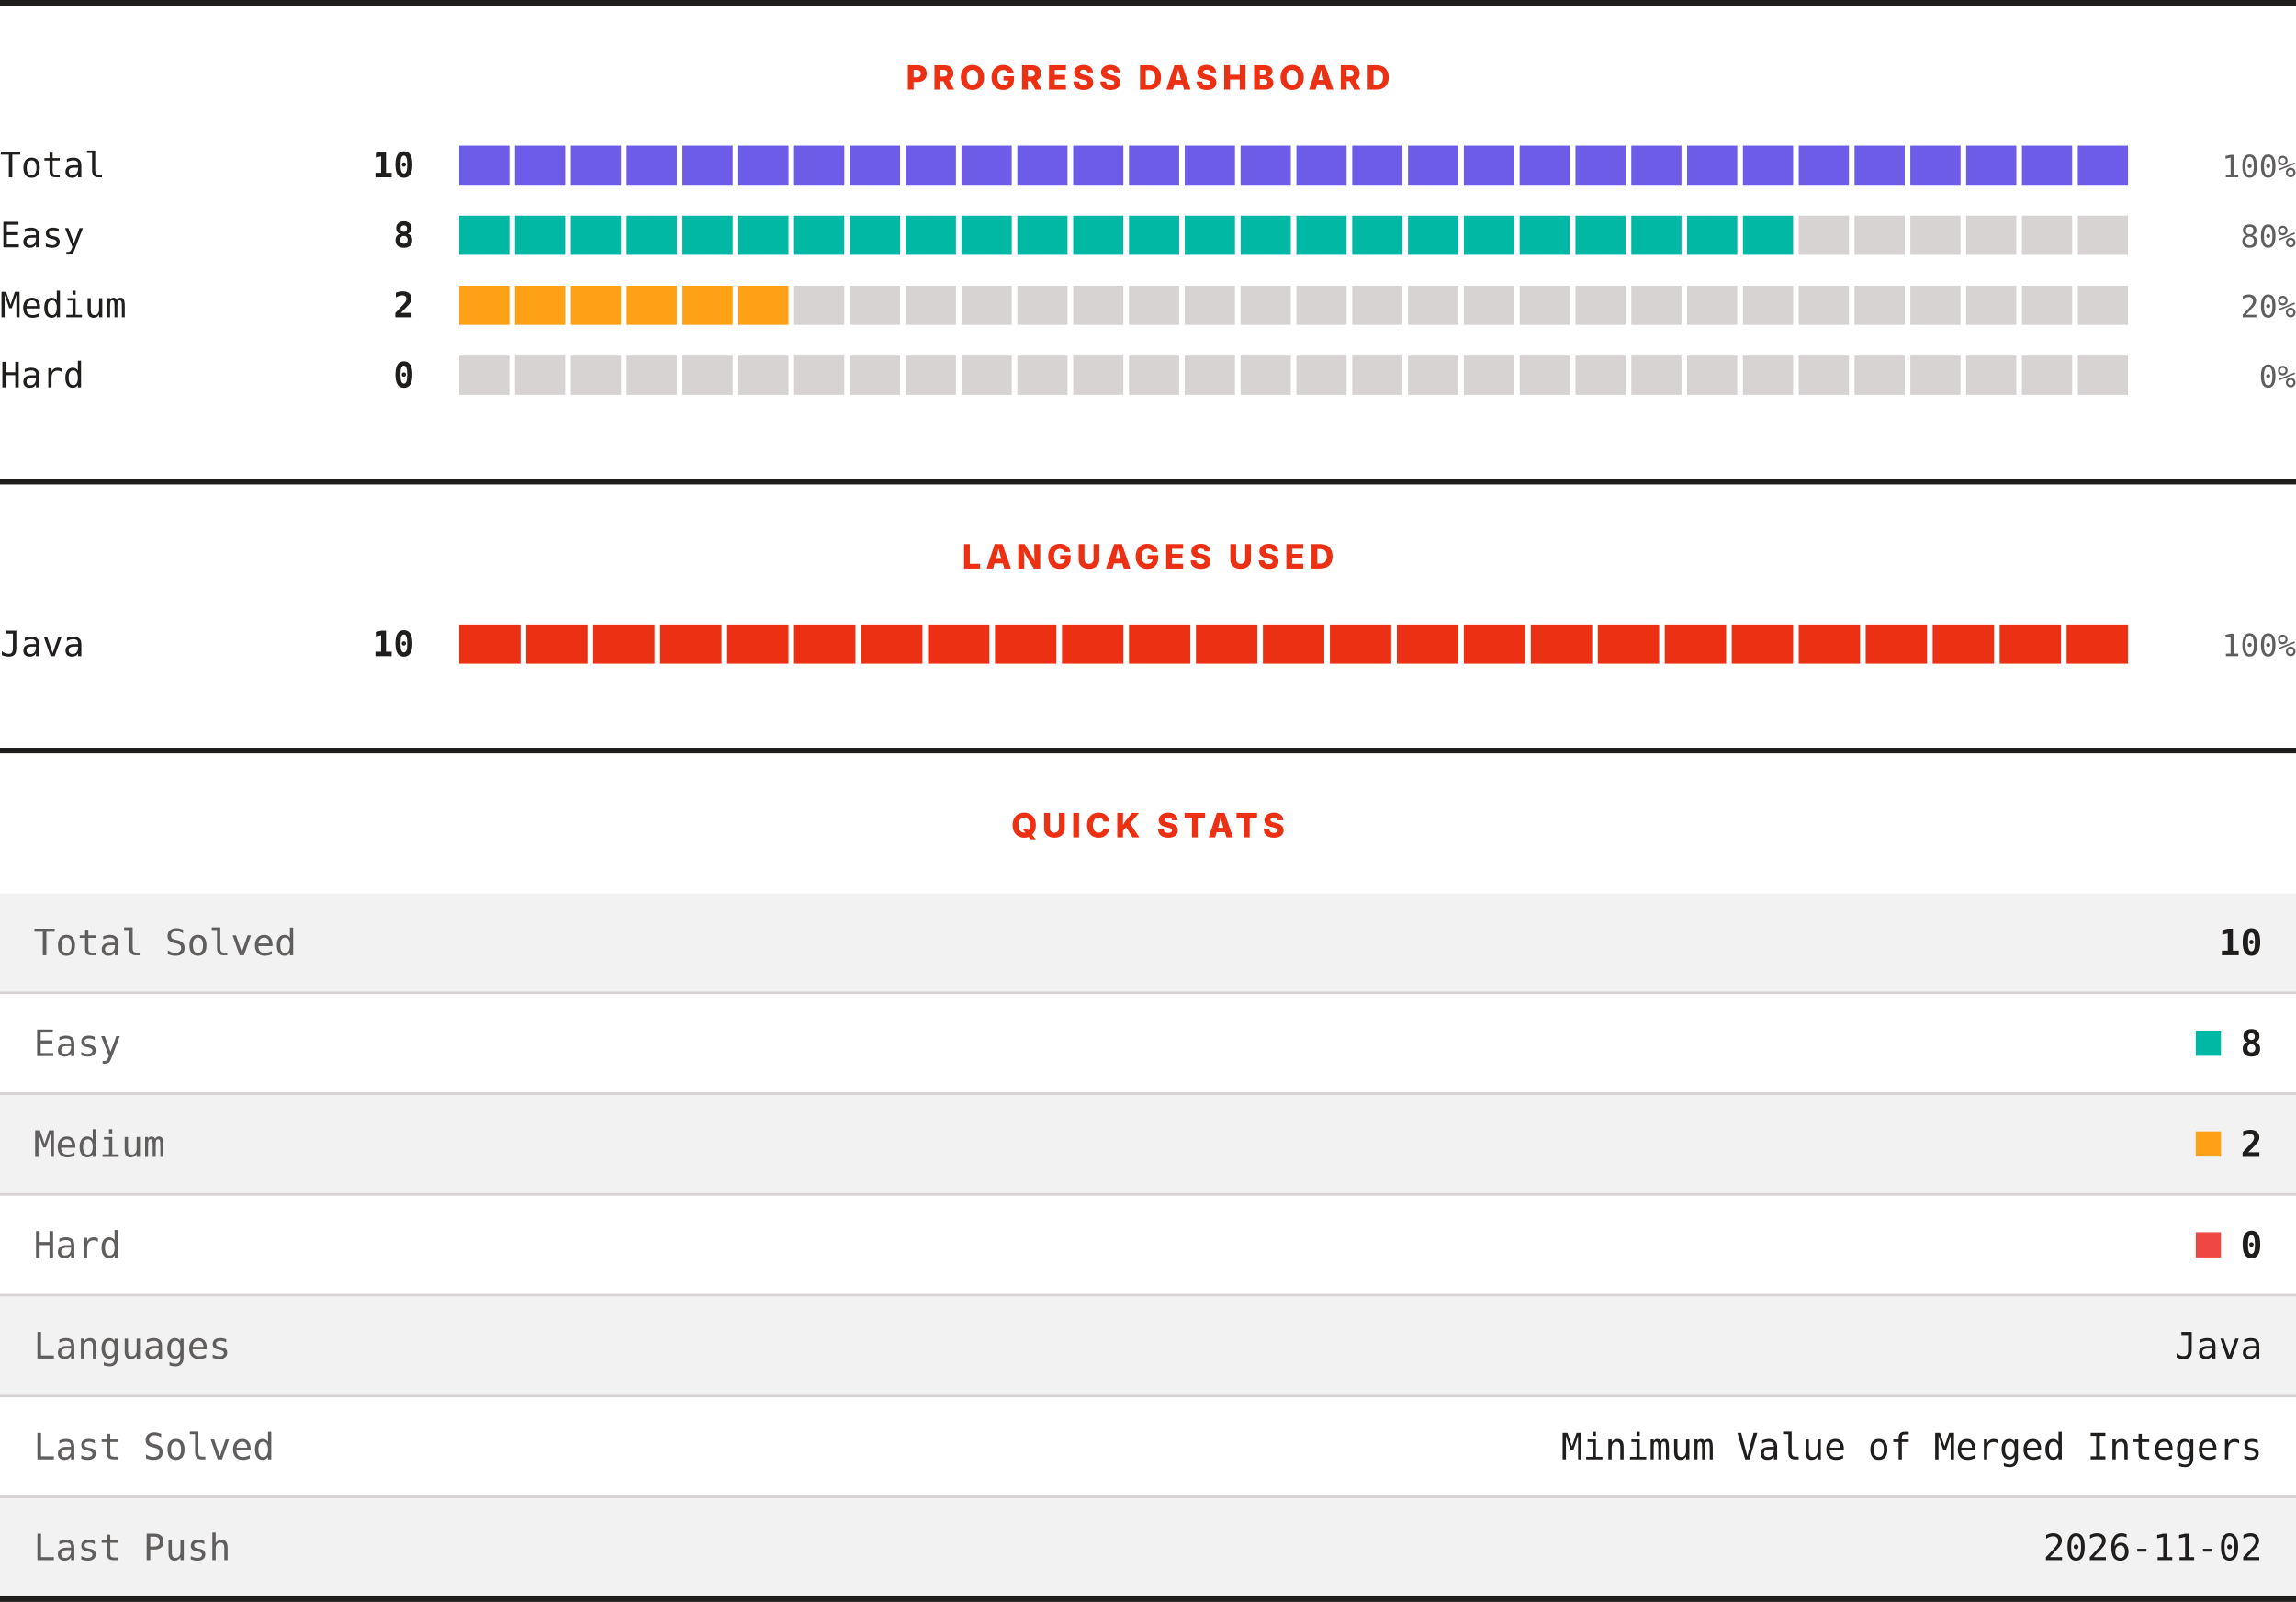
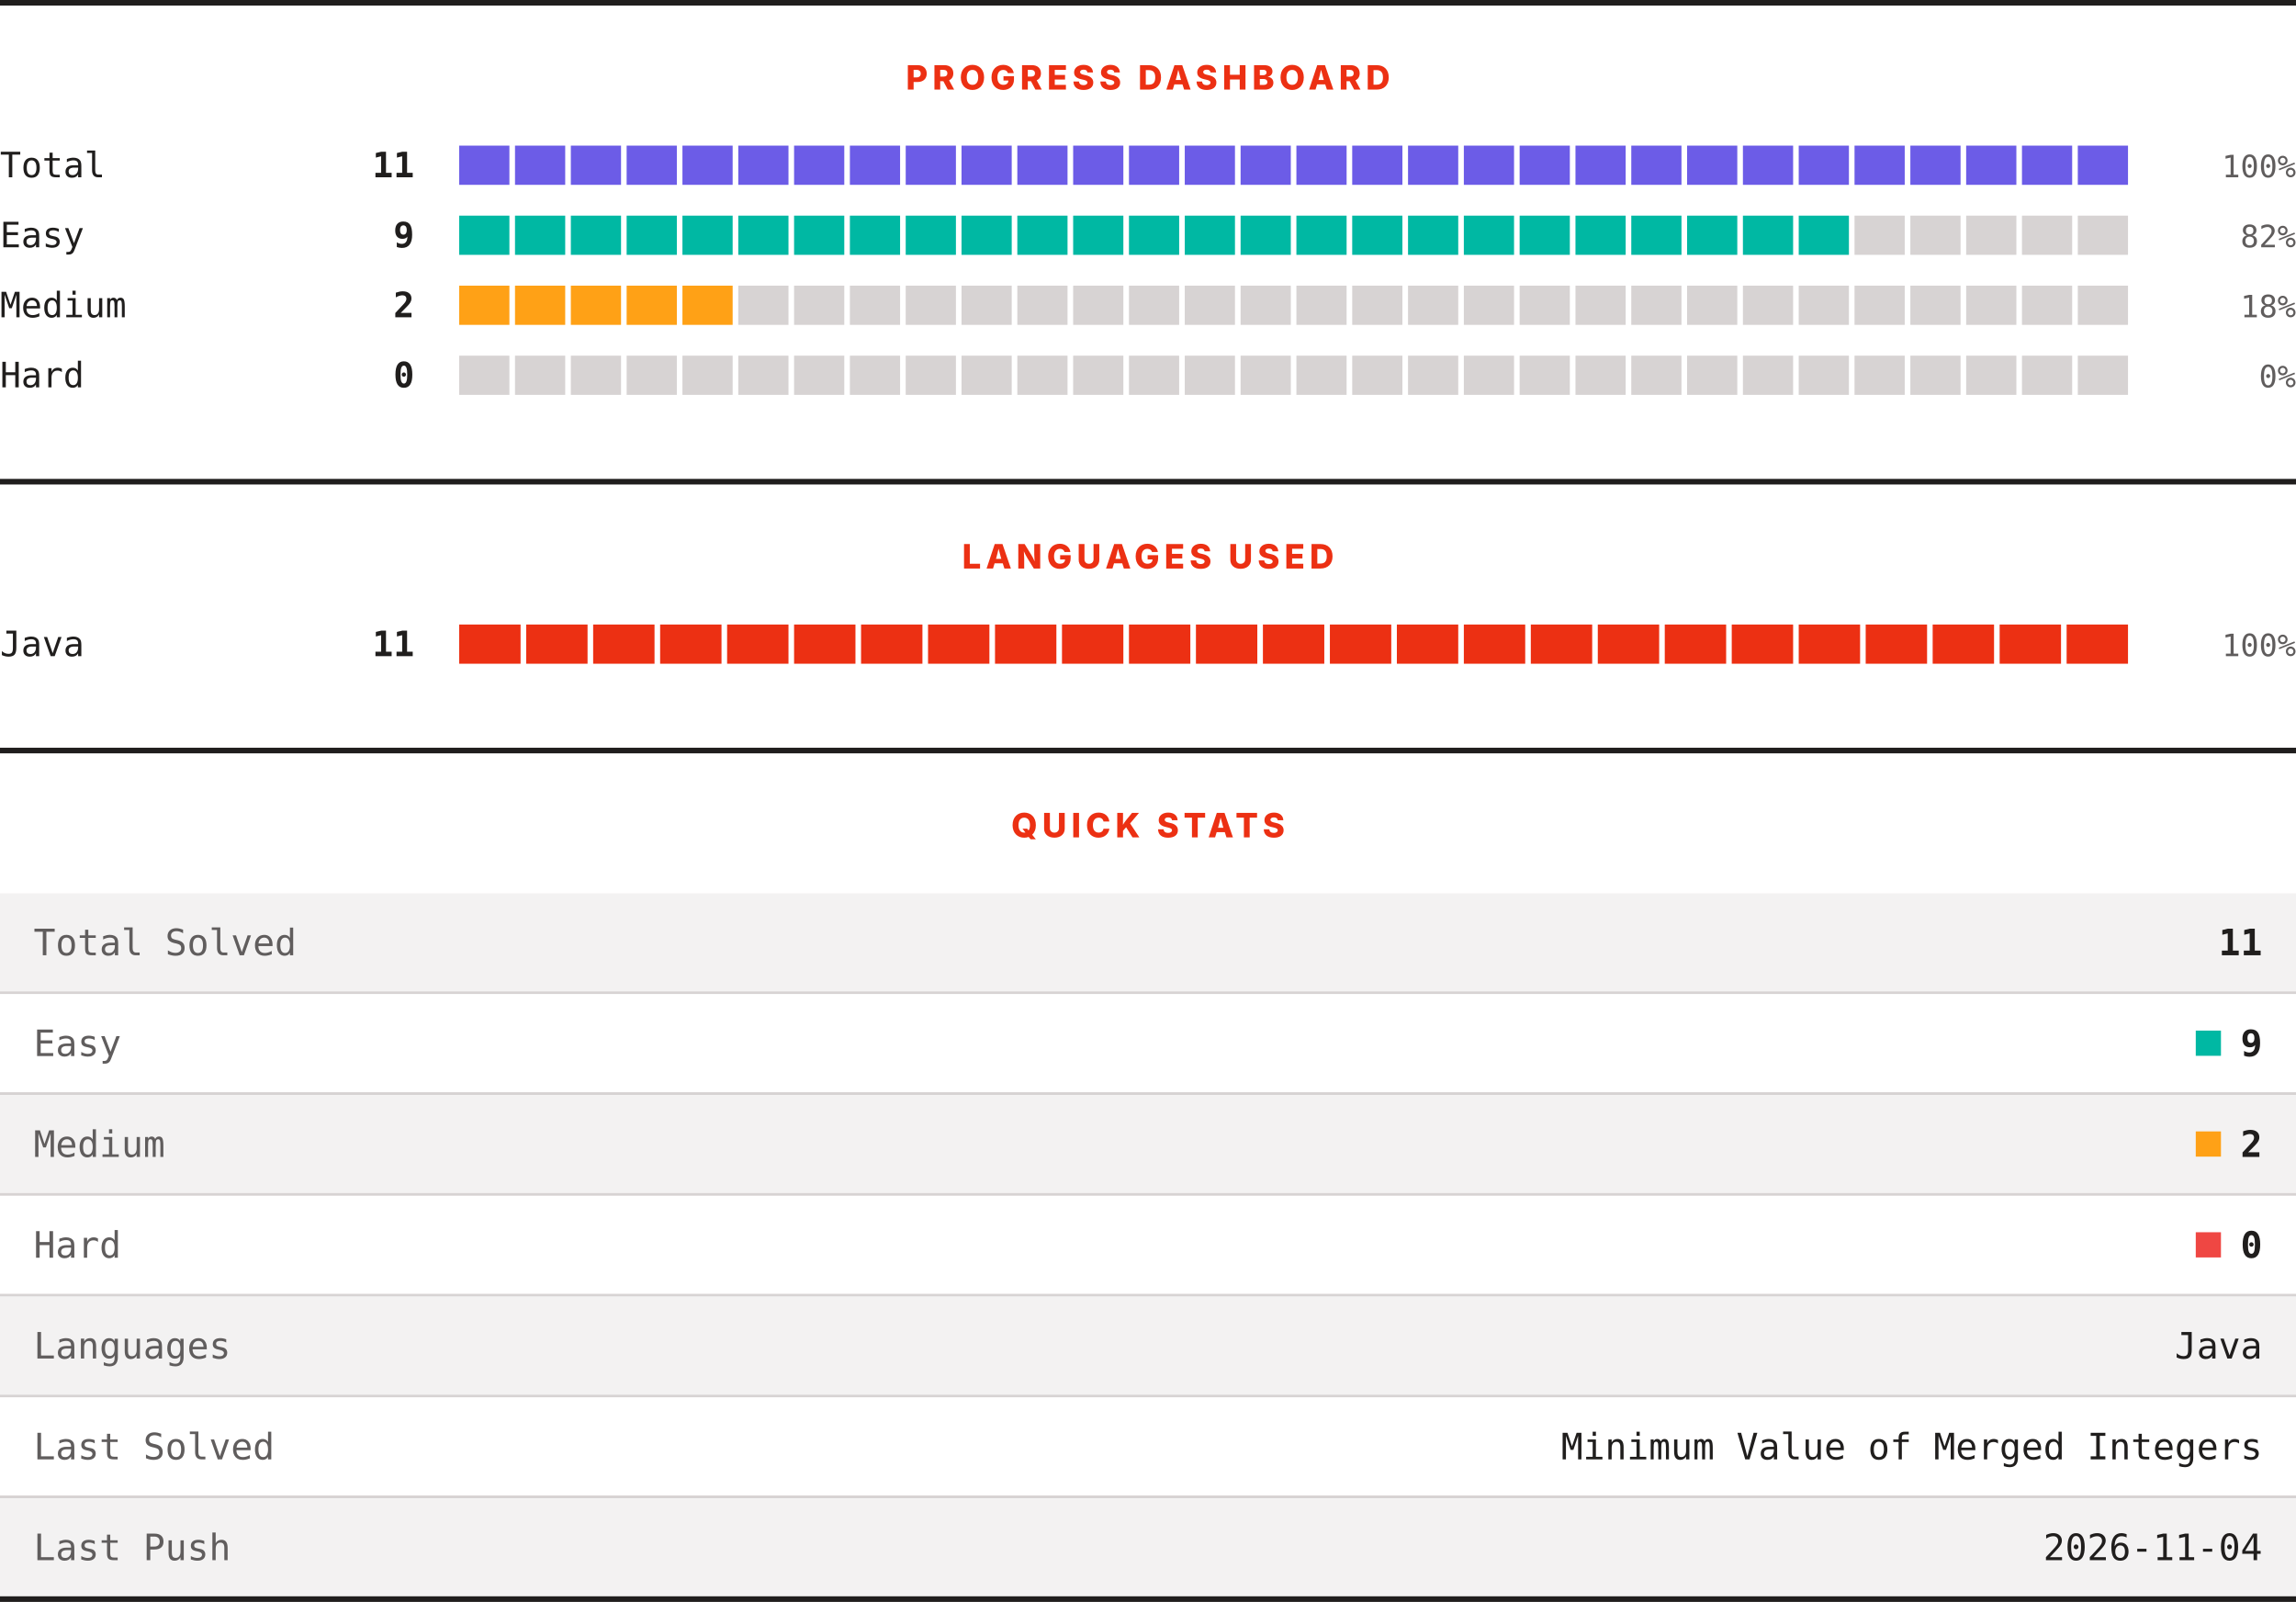
<svg xmlns="http://www.w3.org/2000/svg" width="820" height="572" viewBox="0 0 820 572" role="img" aria-label="LeetCode progress, languages and quick stats">
  <rect width="820" height="572" fill="#ffffff" />
  <rect x="0" y="0" width="820" height="2" fill="#201e1d" />
  <text x="410" y="32" text-anchor="middle" font-family="Archivo, system-ui, -apple-system, Segoe UI, sans-serif" font-size="12" font-weight="800" letter-spacing="1.68" fill="#ec3013">PROGRESS DASHBOARD</text>
  <text x="0" y="63.3" font-family="ui-monospace, SFMono-Regular, Menlo, Consolas, monospace" font-size="12.5" fill="#201e1d">Total</text>
-   <text x="148" y="63.3" text-anchor="end" font-family="ui-monospace, SFMono-Regular, Menlo, Consolas, monospace" font-size="12.5" font-weight="700" fill="#201e1d">10</text>
+   <text x="148" y="63.3" text-anchor="end" font-family="ui-monospace, SFMono-Regular, Menlo, Consolas, monospace" font-size="12.5" font-weight="700" fill="#201e1d">11</text>
  <rect x="164.00" y="52" width="17.93" height="14" fill="#6c5ce7" />
  <rect x="183.93" y="52" width="17.93" height="14" fill="#6c5ce7" />
  <rect x="203.87" y="52" width="17.93" height="14" fill="#6c5ce7" />
  <rect x="223.80" y="52" width="17.93" height="14" fill="#6c5ce7" />
  <rect x="243.73" y="52" width="17.93" height="14" fill="#6c5ce7" />
  <rect x="263.67" y="52" width="17.93" height="14" fill="#6c5ce7" />
  <rect x="283.60" y="52" width="17.93" height="14" fill="#6c5ce7" />
  <rect x="303.53" y="52" width="17.93" height="14" fill="#6c5ce7" />
  <rect x="323.47" y="52" width="17.93" height="14" fill="#6c5ce7" />
  <rect x="343.40" y="52" width="17.93" height="14" fill="#6c5ce7" />
  <rect x="363.33" y="52" width="17.93" height="14" fill="#6c5ce7" />
  <rect x="383.27" y="52" width="17.93" height="14" fill="#6c5ce7" />
  <rect x="403.20" y="52" width="17.93" height="14" fill="#6c5ce7" />
  <rect x="423.13" y="52" width="17.93" height="14" fill="#6c5ce7" />
  <rect x="443.07" y="52" width="17.93" height="14" fill="#6c5ce7" />
  <rect x="463.00" y="52" width="17.93" height="14" fill="#6c5ce7" />
  <rect x="482.93" y="52" width="17.93" height="14" fill="#6c5ce7" />
  <rect x="502.87" y="52" width="17.93" height="14" fill="#6c5ce7" />
  <rect x="522.80" y="52" width="17.93" height="14" fill="#6c5ce7" />
  <rect x="542.73" y="52" width="17.93" height="14" fill="#6c5ce7" />
  <rect x="562.67" y="52" width="17.93" height="14" fill="#6c5ce7" />
  <rect x="582.60" y="52" width="17.93" height="14" fill="#6c5ce7" />
  <rect x="602.53" y="52" width="17.93" height="14" fill="#6c5ce7" />
  <rect x="622.47" y="52" width="17.93" height="14" fill="#6c5ce7" />
  <rect x="642.40" y="52" width="17.93" height="14" fill="#6c5ce7" />
  <rect x="662.33" y="52" width="17.93" height="14" fill="#6c5ce7" />
  <rect x="682.27" y="52" width="17.93" height="14" fill="#6c5ce7" />
  <rect x="702.20" y="52" width="17.93" height="14" fill="#6c5ce7" />
  <rect x="722.13" y="52" width="17.93" height="14" fill="#6c5ce7" />
  <rect x="742.07" y="52" width="17.93" height="14" fill="#6c5ce7" />
  <text x="820" y="63.3" text-anchor="end" font-family="ui-monospace, SFMono-Regular, Menlo, Consolas, monospace" font-size="11" fill="#605d5d">100%</text>
  <text x="0" y="88.3" font-family="ui-monospace, SFMono-Regular, Menlo, Consolas, monospace" font-size="12.5" fill="#201e1d">Easy</text>
-   <text x="148" y="88.3" text-anchor="end" font-family="ui-monospace, SFMono-Regular, Menlo, Consolas, monospace" font-size="12.5" font-weight="700" fill="#201e1d">8</text>
+   <text x="148" y="88.3" text-anchor="end" font-family="ui-monospace, SFMono-Regular, Menlo, Consolas, monospace" font-size="12.5" font-weight="700" fill="#201e1d">9</text>
  <rect x="164.00" y="77" width="17.93" height="14" fill="#00b8a3" />
  <rect x="183.93" y="77" width="17.93" height="14" fill="#00b8a3" />
  <rect x="203.87" y="77" width="17.93" height="14" fill="#00b8a3" />
  <rect x="223.80" y="77" width="17.93" height="14" fill="#00b8a3" />
  <rect x="243.73" y="77" width="17.93" height="14" fill="#00b8a3" />
  <rect x="263.67" y="77" width="17.93" height="14" fill="#00b8a3" />
  <rect x="283.60" y="77" width="17.93" height="14" fill="#00b8a3" />
  <rect x="303.53" y="77" width="17.93" height="14" fill="#00b8a3" />
  <rect x="323.47" y="77" width="17.93" height="14" fill="#00b8a3" />
  <rect x="343.40" y="77" width="17.93" height="14" fill="#00b8a3" />
  <rect x="363.33" y="77" width="17.93" height="14" fill="#00b8a3" />
  <rect x="383.27" y="77" width="17.93" height="14" fill="#00b8a3" />
  <rect x="403.20" y="77" width="17.93" height="14" fill="#00b8a3" />
  <rect x="423.13" y="77" width="17.93" height="14" fill="#00b8a3" />
  <rect x="443.07" y="77" width="17.93" height="14" fill="#00b8a3" />
  <rect x="463.00" y="77" width="17.93" height="14" fill="#00b8a3" />
  <rect x="482.93" y="77" width="17.93" height="14" fill="#00b8a3" />
  <rect x="502.87" y="77" width="17.93" height="14" fill="#00b8a3" />
  <rect x="522.80" y="77" width="17.93" height="14" fill="#00b8a3" />
  <rect x="542.73" y="77" width="17.93" height="14" fill="#00b8a3" />
  <rect x="562.67" y="77" width="17.93" height="14" fill="#00b8a3" />
  <rect x="582.60" y="77" width="17.93" height="14" fill="#00b8a3" />
  <rect x="602.53" y="77" width="17.93" height="14" fill="#00b8a3" />
  <rect x="622.47" y="77" width="17.93" height="14" fill="#00b8a3" />
-   <rect x="642.40" y="77" width="17.93" height="14" fill="#d7d3d3" />
+   <rect x="642.40" y="77" width="17.93" height="14" fill="#00b8a3" />
  <rect x="662.33" y="77" width="17.93" height="14" fill="#d7d3d3" />
  <rect x="682.27" y="77" width="17.93" height="14" fill="#d7d3d3" />
  <rect x="702.20" y="77" width="17.93" height="14" fill="#d7d3d3" />
  <rect x="722.13" y="77" width="17.93" height="14" fill="#d7d3d3" />
  <rect x="742.07" y="77" width="17.93" height="14" fill="#d7d3d3" />
-   <text x="820" y="88.3" text-anchor="end" font-family="ui-monospace, SFMono-Regular, Menlo, Consolas, monospace" font-size="11" fill="#605d5d">80%</text>
+   <text x="820" y="88.3" text-anchor="end" font-family="ui-monospace, SFMono-Regular, Menlo, Consolas, monospace" font-size="11" fill="#605d5d">82%</text>
  <text x="0" y="113.3" font-family="ui-monospace, SFMono-Regular, Menlo, Consolas, monospace" font-size="12.5" fill="#201e1d">Medium</text>
  <text x="148" y="113.3" text-anchor="end" font-family="ui-monospace, SFMono-Regular, Menlo, Consolas, monospace" font-size="12.5" font-weight="700" fill="#201e1d">2</text>
  <rect x="164.00" y="102" width="17.93" height="14" fill="#ffa116" />
  <rect x="183.93" y="102" width="17.93" height="14" fill="#ffa116" />
  <rect x="203.87" y="102" width="17.93" height="14" fill="#ffa116" />
  <rect x="223.80" y="102" width="17.93" height="14" fill="#ffa116" />
  <rect x="243.73" y="102" width="17.93" height="14" fill="#ffa116" />
-   <rect x="263.67" y="102" width="17.93" height="14" fill="#ffa116" />
+   <rect x="263.67" y="102" width="17.93" height="14" fill="#d7d3d3" />
  <rect x="283.60" y="102" width="17.93" height="14" fill="#d7d3d3" />
  <rect x="303.53" y="102" width="17.93" height="14" fill="#d7d3d3" />
  <rect x="323.47" y="102" width="17.93" height="14" fill="#d7d3d3" />
  <rect x="343.40" y="102" width="17.93" height="14" fill="#d7d3d3" />
  <rect x="363.33" y="102" width="17.93" height="14" fill="#d7d3d3" />
  <rect x="383.27" y="102" width="17.93" height="14" fill="#d7d3d3" />
  <rect x="403.20" y="102" width="17.93" height="14" fill="#d7d3d3" />
  <rect x="423.13" y="102" width="17.93" height="14" fill="#d7d3d3" />
  <rect x="443.07" y="102" width="17.93" height="14" fill="#d7d3d3" />
  <rect x="463.00" y="102" width="17.93" height="14" fill="#d7d3d3" />
  <rect x="482.93" y="102" width="17.93" height="14" fill="#d7d3d3" />
  <rect x="502.87" y="102" width="17.93" height="14" fill="#d7d3d3" />
  <rect x="522.80" y="102" width="17.93" height="14" fill="#d7d3d3" />
  <rect x="542.73" y="102" width="17.93" height="14" fill="#d7d3d3" />
  <rect x="562.67" y="102" width="17.93" height="14" fill="#d7d3d3" />
  <rect x="582.60" y="102" width="17.93" height="14" fill="#d7d3d3" />
  <rect x="602.53" y="102" width="17.93" height="14" fill="#d7d3d3" />
  <rect x="622.47" y="102" width="17.93" height="14" fill="#d7d3d3" />
  <rect x="642.40" y="102" width="17.93" height="14" fill="#d7d3d3" />
  <rect x="662.33" y="102" width="17.93" height="14" fill="#d7d3d3" />
  <rect x="682.27" y="102" width="17.93" height="14" fill="#d7d3d3" />
  <rect x="702.20" y="102" width="17.93" height="14" fill="#d7d3d3" />
  <rect x="722.13" y="102" width="17.93" height="14" fill="#d7d3d3" />
  <rect x="742.07" y="102" width="17.93" height="14" fill="#d7d3d3" />
-   <text x="820" y="113.3" text-anchor="end" font-family="ui-monospace, SFMono-Regular, Menlo, Consolas, monospace" font-size="11" fill="#605d5d">20%</text>
+   <text x="820" y="113.3" text-anchor="end" font-family="ui-monospace, SFMono-Regular, Menlo, Consolas, monospace" font-size="11" fill="#605d5d">18%</text>
  <text x="0" y="138.3" font-family="ui-monospace, SFMono-Regular, Menlo, Consolas, monospace" font-size="12.5" fill="#201e1d">Hard</text>
  <text x="148" y="138.3" text-anchor="end" font-family="ui-monospace, SFMono-Regular, Menlo, Consolas, monospace" font-size="12.5" font-weight="700" fill="#201e1d">0</text>
  <rect x="164.00" y="127" width="17.93" height="14" fill="#d7d3d3" />
  <rect x="183.93" y="127" width="17.93" height="14" fill="#d7d3d3" />
  <rect x="203.87" y="127" width="17.93" height="14" fill="#d7d3d3" />
  <rect x="223.80" y="127" width="17.93" height="14" fill="#d7d3d3" />
  <rect x="243.73" y="127" width="17.93" height="14" fill="#d7d3d3" />
  <rect x="263.67" y="127" width="17.93" height="14" fill="#d7d3d3" />
  <rect x="283.60" y="127" width="17.93" height="14" fill="#d7d3d3" />
  <rect x="303.53" y="127" width="17.93" height="14" fill="#d7d3d3" />
  <rect x="323.47" y="127" width="17.93" height="14" fill="#d7d3d3" />
  <rect x="343.40" y="127" width="17.93" height="14" fill="#d7d3d3" />
  <rect x="363.33" y="127" width="17.93" height="14" fill="#d7d3d3" />
  <rect x="383.27" y="127" width="17.93" height="14" fill="#d7d3d3" />
  <rect x="403.20" y="127" width="17.93" height="14" fill="#d7d3d3" />
  <rect x="423.13" y="127" width="17.93" height="14" fill="#d7d3d3" />
  <rect x="443.07" y="127" width="17.93" height="14" fill="#d7d3d3" />
  <rect x="463.00" y="127" width="17.93" height="14" fill="#d7d3d3" />
  <rect x="482.93" y="127" width="17.93" height="14" fill="#d7d3d3" />
  <rect x="502.87" y="127" width="17.93" height="14" fill="#d7d3d3" />
  <rect x="522.80" y="127" width="17.93" height="14" fill="#d7d3d3" />
  <rect x="542.73" y="127" width="17.93" height="14" fill="#d7d3d3" />
  <rect x="562.67" y="127" width="17.93" height="14" fill="#d7d3d3" />
  <rect x="582.60" y="127" width="17.93" height="14" fill="#d7d3d3" />
  <rect x="602.53" y="127" width="17.93" height="14" fill="#d7d3d3" />
  <rect x="622.47" y="127" width="17.93" height="14" fill="#d7d3d3" />
  <rect x="642.40" y="127" width="17.93" height="14" fill="#d7d3d3" />
  <rect x="662.33" y="127" width="17.93" height="14" fill="#d7d3d3" />
  <rect x="682.27" y="127" width="17.93" height="14" fill="#d7d3d3" />
  <rect x="702.20" y="127" width="17.93" height="14" fill="#d7d3d3" />
  <rect x="722.13" y="127" width="17.93" height="14" fill="#d7d3d3" />
  <rect x="742.07" y="127" width="17.93" height="14" fill="#d7d3d3" />
  <text x="820" y="138.3" text-anchor="end" font-family="ui-monospace, SFMono-Regular, Menlo, Consolas, monospace" font-size="11" fill="#605d5d">0%</text>
  <rect x="0" y="171" width="820" height="2" fill="#201e1d" />
  <text x="410" y="203" text-anchor="middle" font-family="Archivo, system-ui, -apple-system, Segoe UI, sans-serif" font-size="12" font-weight="800" letter-spacing="1.68" fill="#ec3013">LANGUAGES USED</text>
  <text x="0" y="234.3" font-family="ui-monospace, SFMono-Regular, Menlo, Consolas, monospace" font-size="12.5" fill="#201e1d">Java</text>
-   <text x="148" y="234.3" text-anchor="end" font-family="ui-monospace, SFMono-Regular, Menlo, Consolas, monospace" font-size="12.5" font-weight="700" fill="#201e1d">10</text>
+   <text x="148" y="234.3" text-anchor="end" font-family="ui-monospace, SFMono-Regular, Menlo, Consolas, monospace" font-size="12.5" font-weight="700" fill="#201e1d">11</text>
  <rect x="164.00" y="223" width="21.92" height="14" fill="#ec3013" />
  <rect x="187.92" y="223" width="21.92" height="14" fill="#ec3013" />
  <rect x="211.84" y="223" width="21.92" height="14" fill="#ec3013" />
  <rect x="235.76" y="223" width="21.92" height="14" fill="#ec3013" />
  <rect x="259.68" y="223" width="21.92" height="14" fill="#ec3013" />
  <rect x="283.60" y="223" width="21.92" height="14" fill="#ec3013" />
  <rect x="307.52" y="223" width="21.92" height="14" fill="#ec3013" />
  <rect x="331.44" y="223" width="21.92" height="14" fill="#ec3013" />
  <rect x="355.36" y="223" width="21.92" height="14" fill="#ec3013" />
  <rect x="379.28" y="223" width="21.92" height="14" fill="#ec3013" />
  <rect x="403.20" y="223" width="21.92" height="14" fill="#ec3013" />
  <rect x="427.12" y="223" width="21.92" height="14" fill="#ec3013" />
  <rect x="451.04" y="223" width="21.92" height="14" fill="#ec3013" />
  <rect x="474.96" y="223" width="21.92" height="14" fill="#ec3013" />
  <rect x="498.88" y="223" width="21.92" height="14" fill="#ec3013" />
  <rect x="522.80" y="223" width="21.92" height="14" fill="#ec3013" />
  <rect x="546.72" y="223" width="21.92" height="14" fill="#ec3013" />
  <rect x="570.64" y="223" width="21.92" height="14" fill="#ec3013" />
  <rect x="594.56" y="223" width="21.92" height="14" fill="#ec3013" />
  <rect x="618.48" y="223" width="21.92" height="14" fill="#ec3013" />
  <rect x="642.40" y="223" width="21.92" height="14" fill="#ec3013" />
  <rect x="666.32" y="223" width="21.92" height="14" fill="#ec3013" />
  <rect x="690.24" y="223" width="21.92" height="14" fill="#ec3013" />
  <rect x="714.16" y="223" width="21.92" height="14" fill="#ec3013" />
  <rect x="738.08" y="223" width="21.92" height="14" fill="#ec3013" />
  <text x="820" y="234.3" text-anchor="end" font-family="ui-monospace, SFMono-Regular, Menlo, Consolas, monospace" font-size="11" fill="#605d5d">100%</text>
  <rect x="0" y="267" width="820" height="2" fill="#201e1d" />
  <text x="410" y="299" text-anchor="middle" font-family="Archivo, system-ui, -apple-system, Segoe UI, sans-serif" font-size="12" font-weight="800" letter-spacing="1.68" fill="#ec3013">QUICK STATS</text>
  <rect x="0" y="319" width="820" height="35" fill="#f3f2f2" />
  <text x="12" y="341.1" font-family="ui-monospace, SFMono-Regular, Menlo, Consolas, monospace" font-size="13" fill="#605d5d">Total Solved</text>
-   <text x="808" y="341.1" text-anchor="end" font-family="ui-monospace, SFMono-Regular, Menlo, Consolas, monospace" font-size="13" font-weight="700" fill="#201e1d">10</text>
+   <text x="808" y="341.1" text-anchor="end" font-family="ui-monospace, SFMono-Regular, Menlo, Consolas, monospace" font-size="13" font-weight="700" fill="#201e1d">11</text>
  <rect x="0" y="354" width="820" height="1" fill="#d7d3d3" />
  <rect x="0" y="355" width="820" height="35" fill="#ffffff" />
  <text x="12" y="377.1" font-family="ui-monospace, SFMono-Regular, Menlo, Consolas, monospace" font-size="13" fill="#605d5d">Easy</text>
  <rect x="784.2" y="368" width="9" height="9" fill="#00b8a3" />
-   <text x="808" y="377.1" text-anchor="end" font-family="ui-monospace, SFMono-Regular, Menlo, Consolas, monospace" font-size="13" font-weight="700" fill="#201e1d">8</text>
+   <text x="808" y="377.1" text-anchor="end" font-family="ui-monospace, SFMono-Regular, Menlo, Consolas, monospace" font-size="13" font-weight="700" fill="#201e1d">9</text>
  <rect x="0" y="390" width="820" height="1" fill="#d7d3d3" />
  <rect x="0" y="391" width="820" height="35" fill="#f3f2f2" />
  <text x="12" y="413.1" font-family="ui-monospace, SFMono-Regular, Menlo, Consolas, monospace" font-size="13" fill="#605d5d">Medium</text>
  <rect x="784.2" y="404" width="9" height="9" fill="#ffa116" />
  <text x="808" y="413.1" text-anchor="end" font-family="ui-monospace, SFMono-Regular, Menlo, Consolas, monospace" font-size="13" font-weight="700" fill="#201e1d">2</text>
  <rect x="0" y="426" width="820" height="1" fill="#d7d3d3" />
  <rect x="0" y="427" width="820" height="35" fill="#ffffff" />
  <text x="12" y="449.1" font-family="ui-monospace, SFMono-Regular, Menlo, Consolas, monospace" font-size="13" fill="#605d5d">Hard</text>
  <rect x="784.2" y="440" width="9" height="9" fill="#ef4743" />
  <text x="808" y="449.1" text-anchor="end" font-family="ui-monospace, SFMono-Regular, Menlo, Consolas, monospace" font-size="13" font-weight="700" fill="#201e1d">0</text>
  <rect x="0" y="462" width="820" height="1" fill="#d7d3d3" />
  <rect x="0" y="463" width="820" height="35" fill="#f3f2f2" />
  <text x="12" y="485.1" font-family="ui-monospace, SFMono-Regular, Menlo, Consolas, monospace" font-size="13" fill="#605d5d">Languages</text>
  <text x="808" y="485.1" text-anchor="end" font-family="ui-monospace, SFMono-Regular, Menlo, Consolas, monospace" font-size="13" fill="#201e1d">Java</text>
  <rect x="0" y="498" width="820" height="1" fill="#d7d3d3" />
  <rect x="0" y="499" width="820" height="35" fill="#ffffff" />
  <text x="12" y="521.1" font-family="ui-monospace, SFMono-Regular, Menlo, Consolas, monospace" font-size="13" fill="#605d5d">Last Solved</text>
  <text x="808" y="521.1" text-anchor="end" font-family="ui-monospace, SFMono-Regular, Menlo, Consolas, monospace" font-size="13" fill="#201e1d">Minimum Value of Merged Integers</text>
  <rect x="0" y="534" width="820" height="1" fill="#d7d3d3" />
  <rect x="0" y="535" width="820" height="35" fill="#f3f2f2" />
  <text x="12" y="557.1" font-family="ui-monospace, SFMono-Regular, Menlo, Consolas, monospace" font-size="13" fill="#605d5d">Last Push</text>
-   <text x="808" y="557.1" text-anchor="end" font-family="ui-monospace, SFMono-Regular, Menlo, Consolas, monospace" font-size="13" fill="#201e1d">2026-11-02</text>
+   <text x="808" y="557.1" text-anchor="end" font-family="ui-monospace, SFMono-Regular, Menlo, Consolas, monospace" font-size="13" fill="#201e1d">2026-11-04</text>
  <rect x="0" y="570" width="820" height="2" fill="#201e1d" />
</svg>
